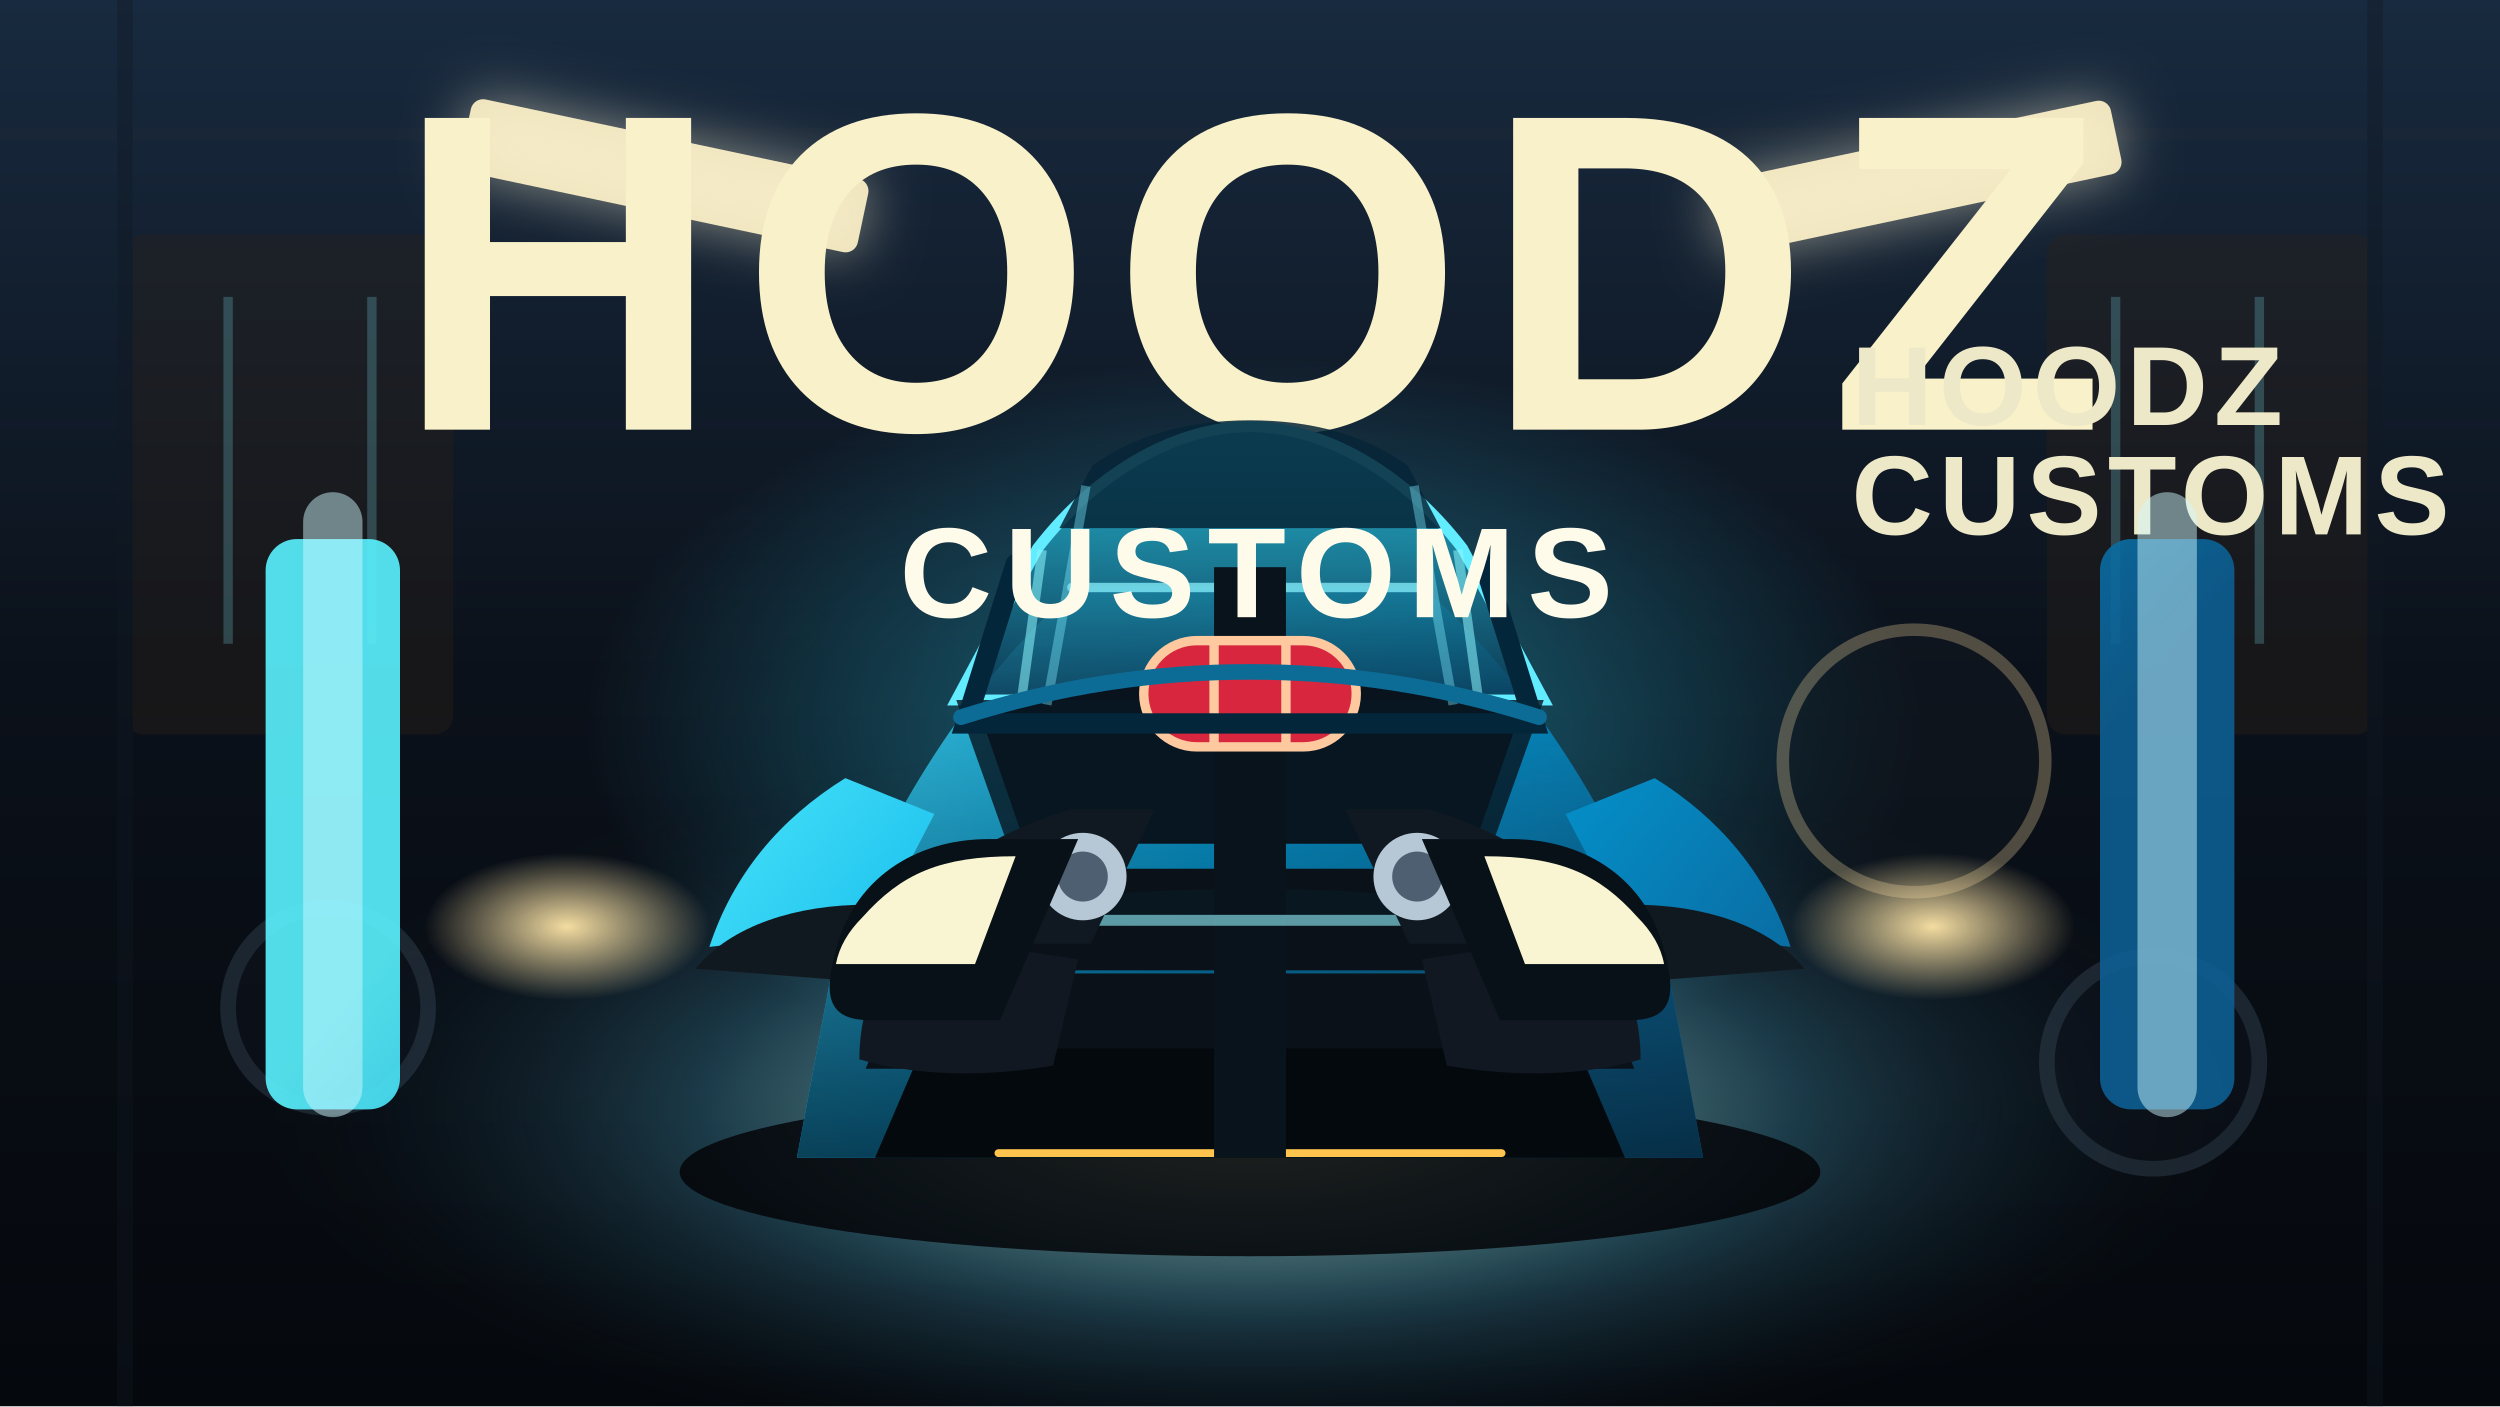
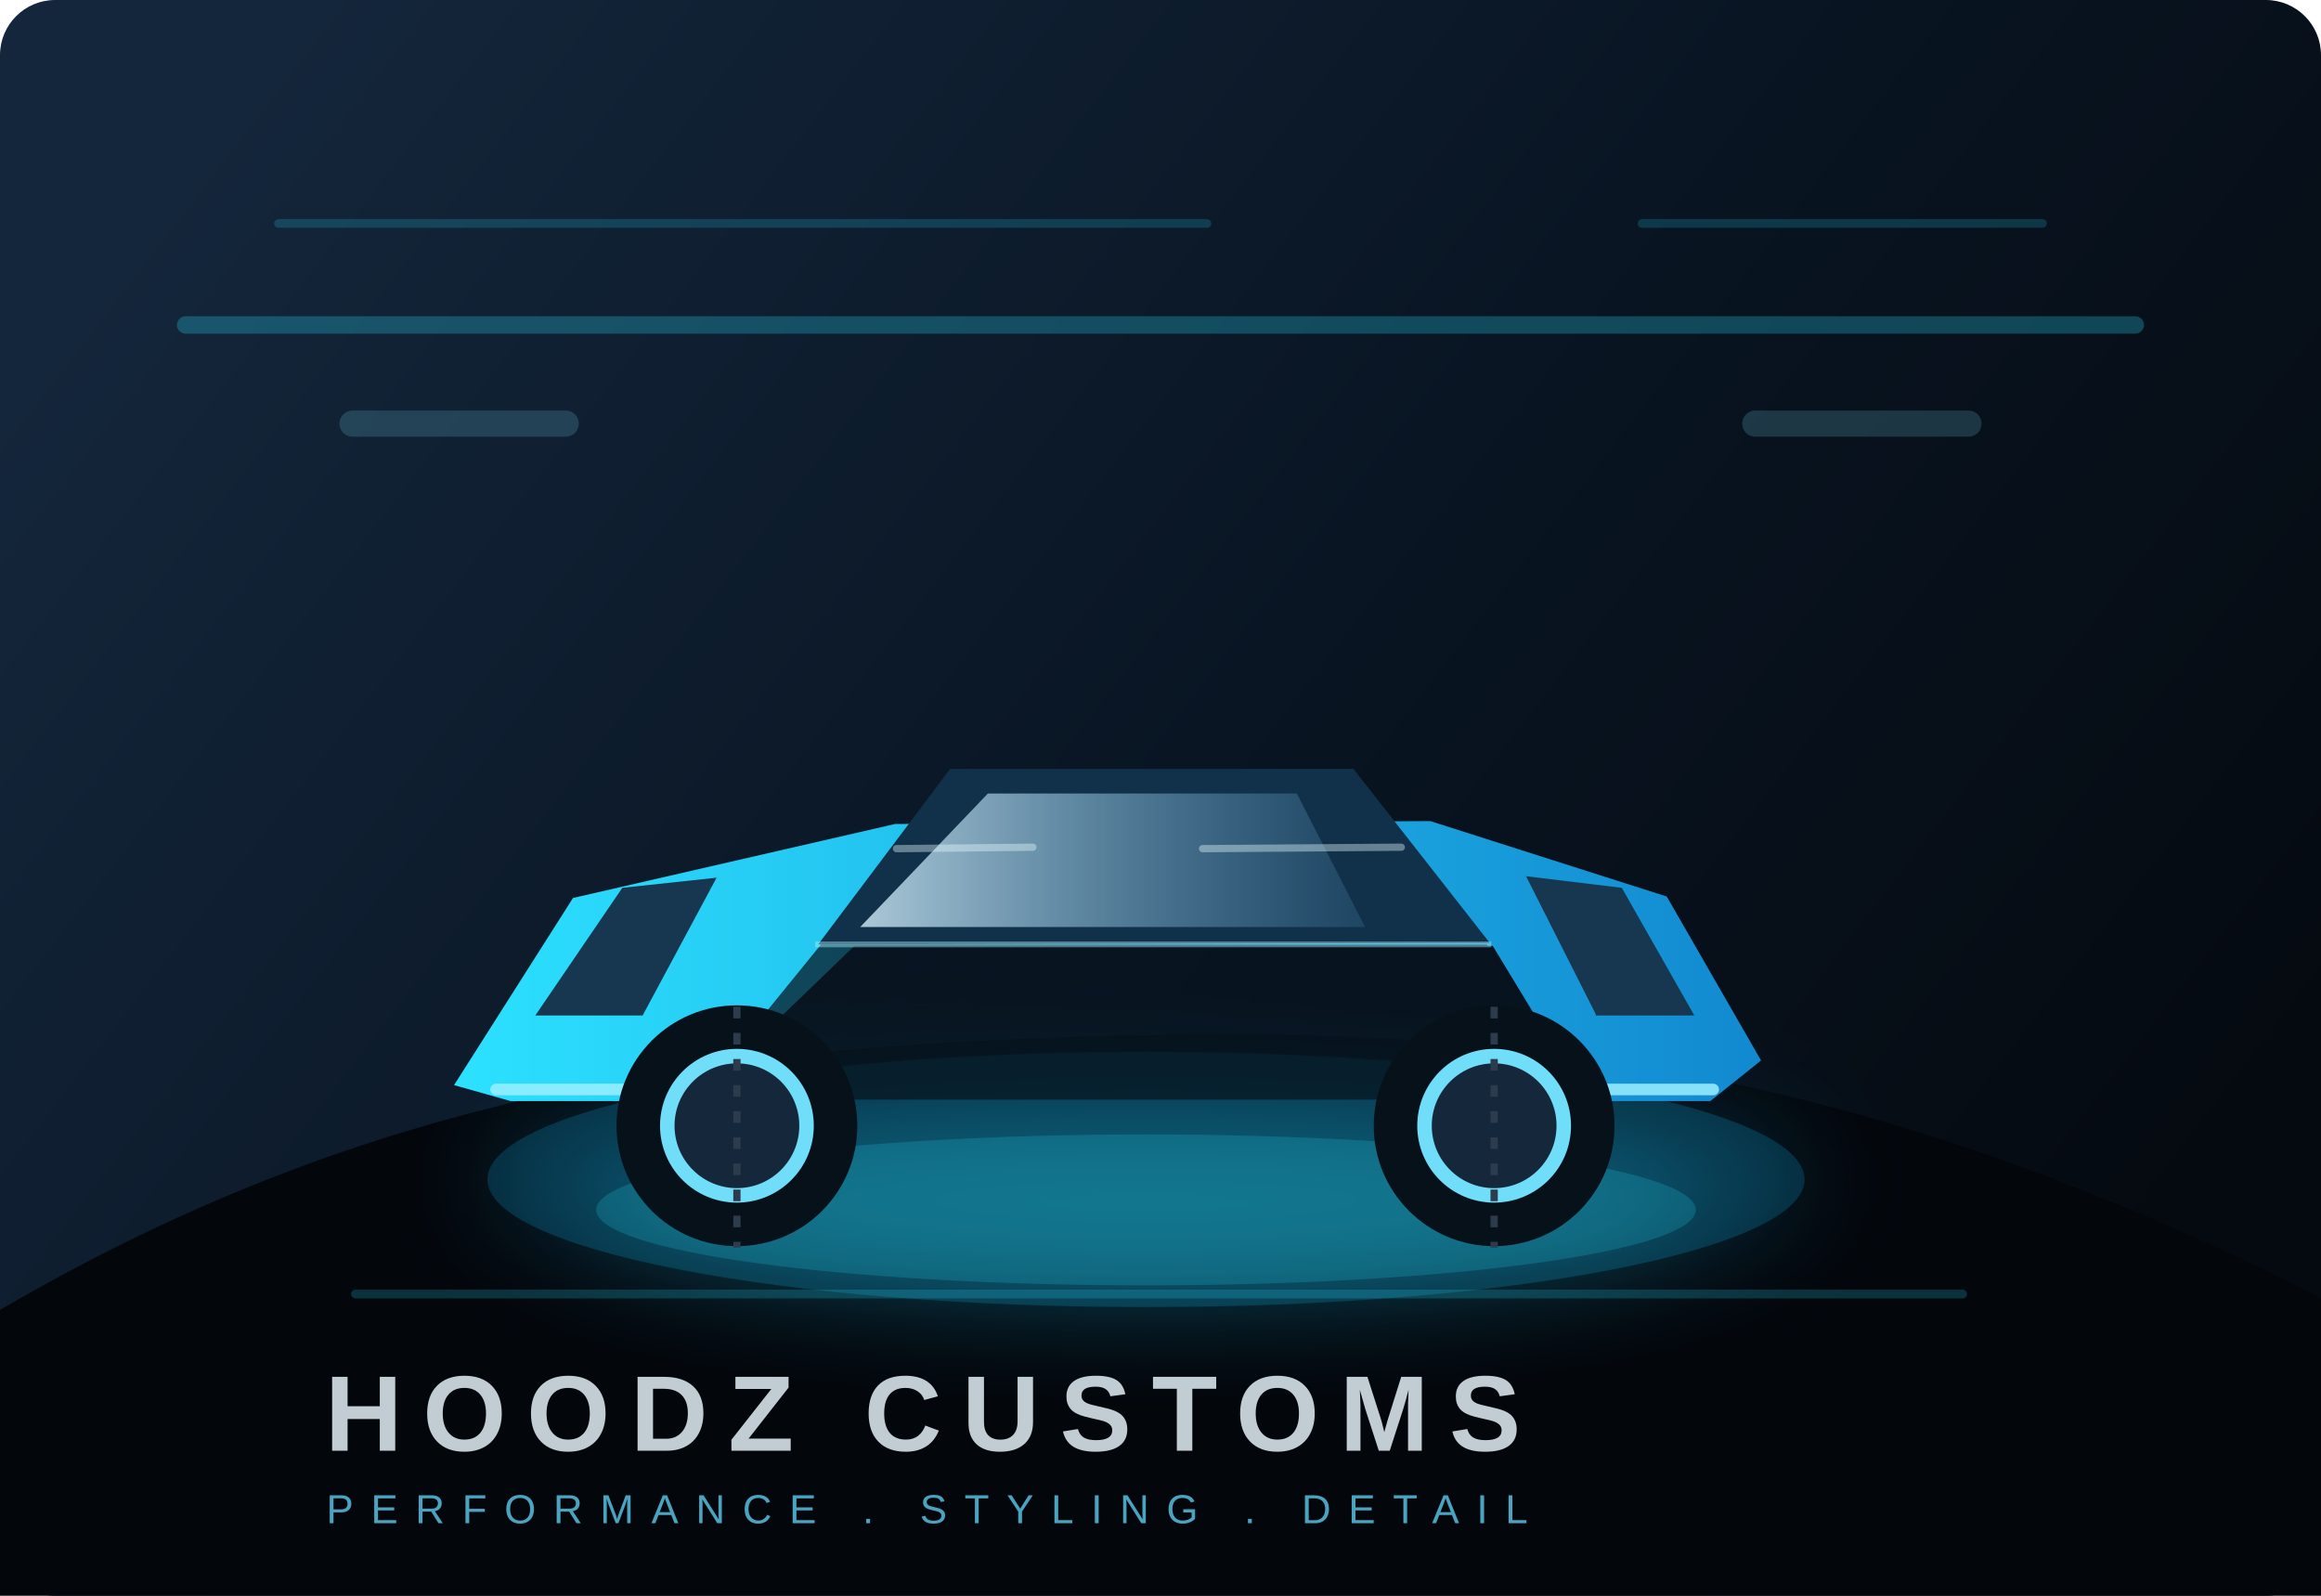
- <svg xmlns="http://www.w3.org/2000/svg" width="1600" height="900" viewBox="0 0 1600 900" fill="none">
+ <svg xmlns="http://www.w3.org/2000/svg" width="1600" height="1100" viewBox="0 0 1600 1100" fill="none" role="img" aria-labelledby="title desc">
  <defs>
-     <linearGradient id="bgGlow" x1="800" y1="0" x2="800" y2="900" gradientUnits="userSpaceOnUse">
-       <stop stop-color="#182A3F" />
-       <stop offset="0.48" stop-color="#0B111A" />
-       <stop offset="1" stop-color="#05080D" />
+     <linearGradient id="bg" x1="180" y1="40" x2="1400" y2="980" gradientUnits="userSpaceOnUse">
+       <stop stop-color="#14263B" />
+       <stop offset="0.52" stop-color="#091523" />
+       <stop offset="1" stop-color="#050A10" />
    </linearGradient>
-     <radialGradient id="floorGlow" cx="0" cy="0" r="1" gradientUnits="userSpaceOnUse" gradientTransform="translate(800 710) rotate(90) scale(240 650)">
-       <stop stop-color="#FFF2B2" stop-opacity="0.85" />
-       <stop offset="0.55" stop-color="#5FD9FF" stop-opacity="0.22" />
-       <stop offset="1" stop-color="#0A1016" stop-opacity="0" />
-     </radialGradient>
-     <radialGradient id="blueGlow" cx="0" cy="0" r="1" gradientUnits="userSpaceOnUse" gradientTransform="translate(802 465) rotate(90) scale(235 430)">
-       <stop stop-color="#30D7FF" stop-opacity="0.46" />
-       <stop offset="1" stop-color="#30D7FF" stop-opacity="0" />
-     </radialGradient>
-     <linearGradient id="carPaint" x1="506" y1="298" x2="1090" y2="781" gradientUnits="userSpaceOnUse">
-       <stop stop-color="#5AF2FF" />
-       <stop offset="0.48" stop-color="#00A9E5" />
-       <stop offset="1" stop-color="#0C5E92" />
+     <linearGradient id="accent" x1="313" y1="758" x2="1214" y2="758" gradientUnits="userSpaceOnUse">
+       <stop stop-color="#2CE1FF" />
+       <stop offset="1" stop-color="#1289D0" />
    </linearGradient>
-     <linearGradient id="carShadow" x1="800" y1="334" x2="800" y2="782" gradientUnits="userSpaceOnUse">
-       <stop stop-color="#153A5A" stop-opacity="0" />
-       <stop offset="1" stop-color="#041B29" stop-opacity="0.9" />
+     <linearGradient id="glass" x1="593" y1="512" x2="942" y2="512" gradientUnits="userSpaceOnUse">
+       <stop stop-color="#D7F3FF" stop-opacity="0.78" />
+       <stop offset="1" stop-color="#6BB7E7" stop-opacity="0.15" />
    </linearGradient>
-     <linearGradient id="windshield" x1="800" y1="228" x2="800" y2="456" gradientUnits="userSpaceOnUse">
-       <stop stop-color="#2FE3FF" stop-opacity="0.9" />
-       <stop offset="1" stop-color="#06203B" stop-opacity="0.85" />
-     </linearGradient>
-     <radialGradient id="lightGlow" cx="0" cy="0" r="1" gradientUnits="userSpaceOnUse" gradientTransform="translate(363 575) rotate(180) scale(91 47)">
-       <stop stop-color="#FFE6A7" />
-       <stop offset="1" stop-color="#FFE6A7" stop-opacity="0" />
-     </radialGradient>
-     <radialGradient id="lightGlowRight" cx="0" cy="0" r="1" gradientUnits="userSpaceOnUse" gradientTransform="translate(1237 575) scale(91 47)">
-       <stop stop-color="#FFE6A7" />
-       <stop offset="1" stop-color="#FFE6A7" stop-opacity="0" />
-     </radialGradient>
-     <filter id="soft" x="-40%" y="-40%" width="180%" height="180%" color-interpolation-filters="sRGB">
-       <feGaussianBlur stdDeviation="18" />
+     <filter id="glow" x="0" y="0" width="1600" height="1100" filterUnits="userSpaceOnUse" color-interpolation-filters="sRGB">
+       <feGaussianBlur stdDeviation="36" result="blur" />
+       <feBlend in="SourceGraphic" in2="blur" mode="screen" />
    </filter>
  </defs>
-   <rect width="1600" height="900" fill="url(#bgGlow)" />
-   <rect width="1600" height="900" fill="url(#blueGlow)" />
-   <ellipse cx="800" cy="710" rx="650" ry="240" fill="url(#floorGlow)" />
-   <g opacity="0.38">
-     <rect x="80" y="150" width="210" height="320" rx="12" fill="#2A2018" />
-     <rect x="1310" y="150" width="210" height="320" rx="12" fill="#2A2018" />
-     <path d="M0 86H1600" stroke="#1C2834" stroke-width="8" />
-     <path d="M80 0V900M1520 0V900" stroke="#111823" stroke-width="10" />
+   <rect width="1600" height="1100" rx="38" fill="url(#bg)" />
+   <path d="M-74 949C212 760 462 721 772 714C1054 707 1314 735 1672 933V1100H-74V949Z" fill="#03060B" />
+   <path d="M128 224H1472" stroke="#2CE1FF" stroke-opacity="0.26" stroke-width="12" stroke-linecap="round" />
+   <path d="M192 154H832" stroke="#2CE1FF" stroke-opacity="0.18" stroke-width="6" stroke-linecap="round" />
+   <path d="M1132 154H1408" stroke="#2CE1FF" stroke-opacity="0.18" stroke-width="6" stroke-linecap="round" />
+   <g opacity="0.72">
+     <path d="M243 292H390" stroke="#7DEBFF" stroke-opacity="0.24" stroke-width="18" stroke-linecap="round" />
+     <path d="M1210 292H1357" stroke="#7DEBFF" stroke-opacity="0.24" stroke-width="18" stroke-linecap="round" />
  </g>
-   <g opacity="0.22" stroke="#85F1FF" stroke-width="6">
-     <path d="M146 190V412" />
-     <path d="M238 190V412" />
-     <path d="M1354 190V412" />
-     <path d="M1446 190V412" />
+   <g filter="url(#glow)">
+     <ellipse cx="790" cy="813" rx="454" ry="88" fill="#0E7EAE" fill-opacity="0.28" />
+     <ellipse cx="790" cy="834" rx="379" ry="52" fill="#2CE1FF" fill-opacity="0.18" />
  </g>
-   <g fill="#F5E9BF" opacity="0.96">
-     <rect x="303" y="62" width="260" height="48" rx="8" transform="rotate(12 303 62)" />
-     <rect x="1095" y="117" width="260" height="48" rx="8" transform="rotate(-12 1095 117)" />
-   </g>
-   <g filter="url(#soft)" opacity="0.5">
-     <rect x="303" y="62" width="260" height="48" rx="8" transform="rotate(12 303 62)" fill="#FFF7D6" />
-     <rect x="1095" y="117" width="260" height="48" rx="8" transform="rotate(-12 1095 117)" fill="#FFF7D6" />
-   </g>
-   <text x="800" y="275" text-anchor="middle" fill="#F9F1C9" font-size="290" font-weight="900" letter-spacing="12" font-family="Arial, Helvetica, sans-serif">HOODZ</text>
-   <text x="1185" y="272" fill="#EDE8C7" font-size="72" font-weight="700" letter-spacing="4" font-family="Arial, Helvetica, sans-serif">HOODZ</text>
-   <text x="1185" y="342" fill="#EDE8C7" font-size="72" font-weight="700" letter-spacing="4" font-family="Arial, Helvetica, sans-serif">CUSTOMS</text>
-   <g opacity="0.4">
-     <circle cx="210" cy="645" r="64" fill="#0E151D" stroke="#3A4B5B" stroke-width="10" />
-     <circle cx="1378" cy="680" r="68" fill="#0E151D" stroke="#3A4B5B" stroke-width="10" />
-     <circle cx="1225" cy="487" r="84" fill="#111821" stroke="#B9A47C" stroke-width="8" />
-   </g>
-   <g>
-     <rect x="170" y="345" width="86" height="365" rx="20" fill="url(#carPaint)" opacity="0.9" />
-     <rect x="1344" y="345" width="86" height="365" rx="20" fill="url(#carPaint)" opacity="0.9" />
-     <rect x="194" y="315" width="38" height="400" rx="19" fill="#CFF8FF" opacity="0.48" />
-     <rect x="1368" y="315" width="38" height="400" rx="19" fill="#CFF8FF" opacity="0.48" />
-   </g>
-   <g transform="translate(0 18)">
-     <ellipse cx="800" cy="732" rx="365" ry="54" fill="#030508" opacity="0.85" />
-     <path d="M533 600C560 517 615 423 690 357H910C985 423 1040 517 1067 600L1090 723H510L533 600Z" fill="url(#carPaint)" />
-     <path d="M533 600C560 517 615 423 690 357H910C985 423 1040 517 1067 600L1090 723H510L533 600Z" fill="url(#carShadow)" />
-     <path d="M664 333C704 281 756 255 800 255C844 255 896 281 936 333L988 430H612L664 333Z" fill="url(#windshield)" stroke="#62ECFF" stroke-width="7" />
-     <path d="M628 441C688 424 742 416 800 416C858 416 912 424 972 441L944 522H656L628 441Z" fill="#08131E" />
-     <path d="M612 430H988L956 520H644L612 430Z" fill="#071722" opacity="0.82" />
-     <path d="M699 280C727 260 761 251 800 251C839 251 873 260 901 280L922 320H678L699 280Z" fill="#062437" opacity="0.85" />
-     <path d="M626 538H974L986 603H614L626 538Z" fill="#0A1118" />
-     <path d="M580 605H1020L1046 666H554L580 605Z" fill="#0A1118" />
-     <path d="M686 358H914" stroke="#8AF4FF" stroke-width="6" stroke-linecap="round" opacity="0.72" />
-     <path d="M548 610C618 575 673 560 800 560C927 560 982 575 1052 610" stroke="#091720" stroke-width="18" stroke-linecap="round" />
-     <path d="M560 723L590 653H1010L1040 723H560Z" fill="#04090D" />
-     <path d="M639 720H961" stroke="#FFC44D" stroke-width="5" stroke-linecap="round" />
-     <path d="M777 345H823V723H777V345Z" fill="#09131C" />
-     <path d="M541 480C499 506 469 542 454 588L560 576L598 503L541 480Z" fill="url(#carPaint)" />
-     <path d="M1059 480C1101 506 1131 542 1146 588L1040 576L1002 503L1059 480Z" fill="url(#carPaint)" />
-     <path d="M555 561C510 561 468 574 445 602L535 609L613 566L555 561Z" fill="#111920" />
-     <path d="M1045 561C1090 561 1132 574 1155 602L1065 609L987 566L1045 561Z" fill="#111920" />
-     <path d="M578 579C558 607 550 633 550 660C584 670 627 672 674 664L690 596L578 579Z" fill="#111821" />
-     <path d="M1022 579C1042 607 1050 633 1050 660C1016 670 973 672 926 664L910 596L1022 579Z" fill="#111821" />
-     <path d="M597 571H1003" stroke="#92F4FF" stroke-width="7" opacity="0.6" />
-     <path d="M667 334L654 428" stroke="#8DF7FF" stroke-width="6" opacity="0.55" />
-     <path d="M933 334L946 428" stroke="#8DF7FF" stroke-width="6" opacity="0.55" />
-     <path d="M695 293L670 433" stroke="#7CEBFF" stroke-width="6" opacity="0.4" />
-     <path d="M905 293L930 433" stroke="#7CEBFF" stroke-width="6" opacity="0.4" />
-     <rect x="732" y="392" width="136" height="68" rx="34" fill="#D7263D" stroke="#FFC9A0" stroke-width="6" />
-     <path d="M777 392V460" stroke="#FFC9A0" stroke-width="6" />
-     <path d="M823 392V460" stroke="#FFC9A0" stroke-width="6" />
-     <path d="M589 557C610 532 641 514 685 500H739L698 586H590L589 557Z" fill="#101921" />
-     <path d="M1011 557C990 532 959 514 915 500H861L902 586H1010L1011 557Z" fill="#101921" />
-     <circle cx="693" cy="543" r="28" fill="#B6C8D5" />
-     <circle cx="907" cy="543" r="28" fill="#B6C8D5" />
-     <circle cx="693" cy="543" r="16" fill="#4D5F71" />
-     <circle cx="907" cy="543" r="16" fill="#4D5F71" />
-     <path d="M535 590C546 546 584 519 633 519H690L640 635H558C534 635 525 625 535 590Z" fill="#091118" />
-     <path d="M1065 590C1054 546 1016 519 967 519H910L960 635H1042C1066 635 1075 625 1065 590Z" fill="#091118" />
-     <path d="M552 569C577 541 602 530 650 530L624 599H535C537 588 543 578 552 569Z" fill="#F9F5D2" />
-     <path d="M1048 569C1023 541 998 530 950 530L976 599H1065C1063 588 1057 578 1048 569Z" fill="#F9F5D2" />
-     <ellipse cx="363" cy="575" rx="91" ry="47" fill="url(#lightGlow)" opacity="0.95" />
-     <ellipse cx="1237" cy="575" rx="91" ry="47" fill="url(#lightGlowRight)" opacity="0.95" />
-     <path d="M650 343L618 445H982L950 343" stroke="#03263A" stroke-width="13" stroke-linecap="round" />
-     <path d="M615 441C678 421 739 412 800 412C861 412 922 421 985 441" stroke="#0D6C95" stroke-width="10" stroke-linecap="round" />
-   </g>
-   <text x="804" y="395" text-anchor="middle" fill="#FFFBEA" font-size="82" font-weight="800" letter-spacing="8" font-family="Arial, Helvetica, sans-serif">CUSTOMS</text>
+   <path d="M313 748L395 619L617 568L986 566L1149 618L1214 731L1179 759H1094L1029 652H589L478 759H352L313 748Z" fill="url(#accent)" />
+   <path d="M479 758L566 651H1025L1088 758H479Z" fill="#07141F" fill-opacity="0.72" />
+   <path d="M564 651L655 530H933L1027 650L564 651Z" fill="#11314A" />
+   <path d="M593 639L681 547H894L941 639H593Z" fill="url(#glass)" />
+   <path d="M562 651H1028" stroke="#AFF4FF" stroke-opacity="0.42" stroke-width="4" />
+   <path d="M369 700L429 612L494 605L443 700H369Z" fill="#173750" />
+   <path d="M1100 699L1052 604L1118 612L1168 700H1100Z" fill="#173750" />
+   <path d="M342 751H471" stroke="#9AEFFF" stroke-opacity="0.86" stroke-width="8" stroke-linecap="round" />
+   <path d="M1083 751H1181" stroke="#9AEFFF" stroke-opacity="0.86" stroke-width="8" stroke-linecap="round" />
+   <circle cx="508" cy="776" r="83" fill="#07111A" />
+   <circle cx="508" cy="776" r="48" fill="#14273B" stroke="#70DDF9" stroke-width="10" />
+   <circle cx="1030" cy="776" r="83" fill="#07111A" />
+   <circle cx="1030" cy="776" r="48" fill="#14273B" stroke="#70DDF9" stroke-width="10" />
+   <path d="M508 694V860" stroke="#2C3C4D" stroke-width="5" stroke-dasharray="8 10" />
+   <path d="M1030 694V860" stroke="#2C3C4D" stroke-width="5" stroke-dasharray="8 10" />
+   <path d="M618 585L712 584" stroke="#E6FDFF" stroke-opacity="0.4" stroke-width="5" stroke-linecap="round" />
+   <path d="M829 585L966 584" stroke="#E6FDFF" stroke-opacity="0.4" stroke-width="5" stroke-linecap="round" />
+   <path d="M245 892H1353" stroke="#2CE1FF" stroke-opacity="0.2" stroke-width="6" stroke-linecap="round" />
+   <text x="224" y="1000" fill="#EAF7FF" fill-opacity="0.82" font-family="Arial, Helvetica, sans-serif" font-size="74" font-weight="700" letter-spacing="14">HOODZ CUSTOMS</text>
+   <text x="225" y="1050" fill="#5ECFF2" fill-opacity="0.78" font-family="Arial, Helvetica, sans-serif" font-size="28" letter-spacing="12">PERFORMANCE . STYLING . DETAIL</text>
</svg>
